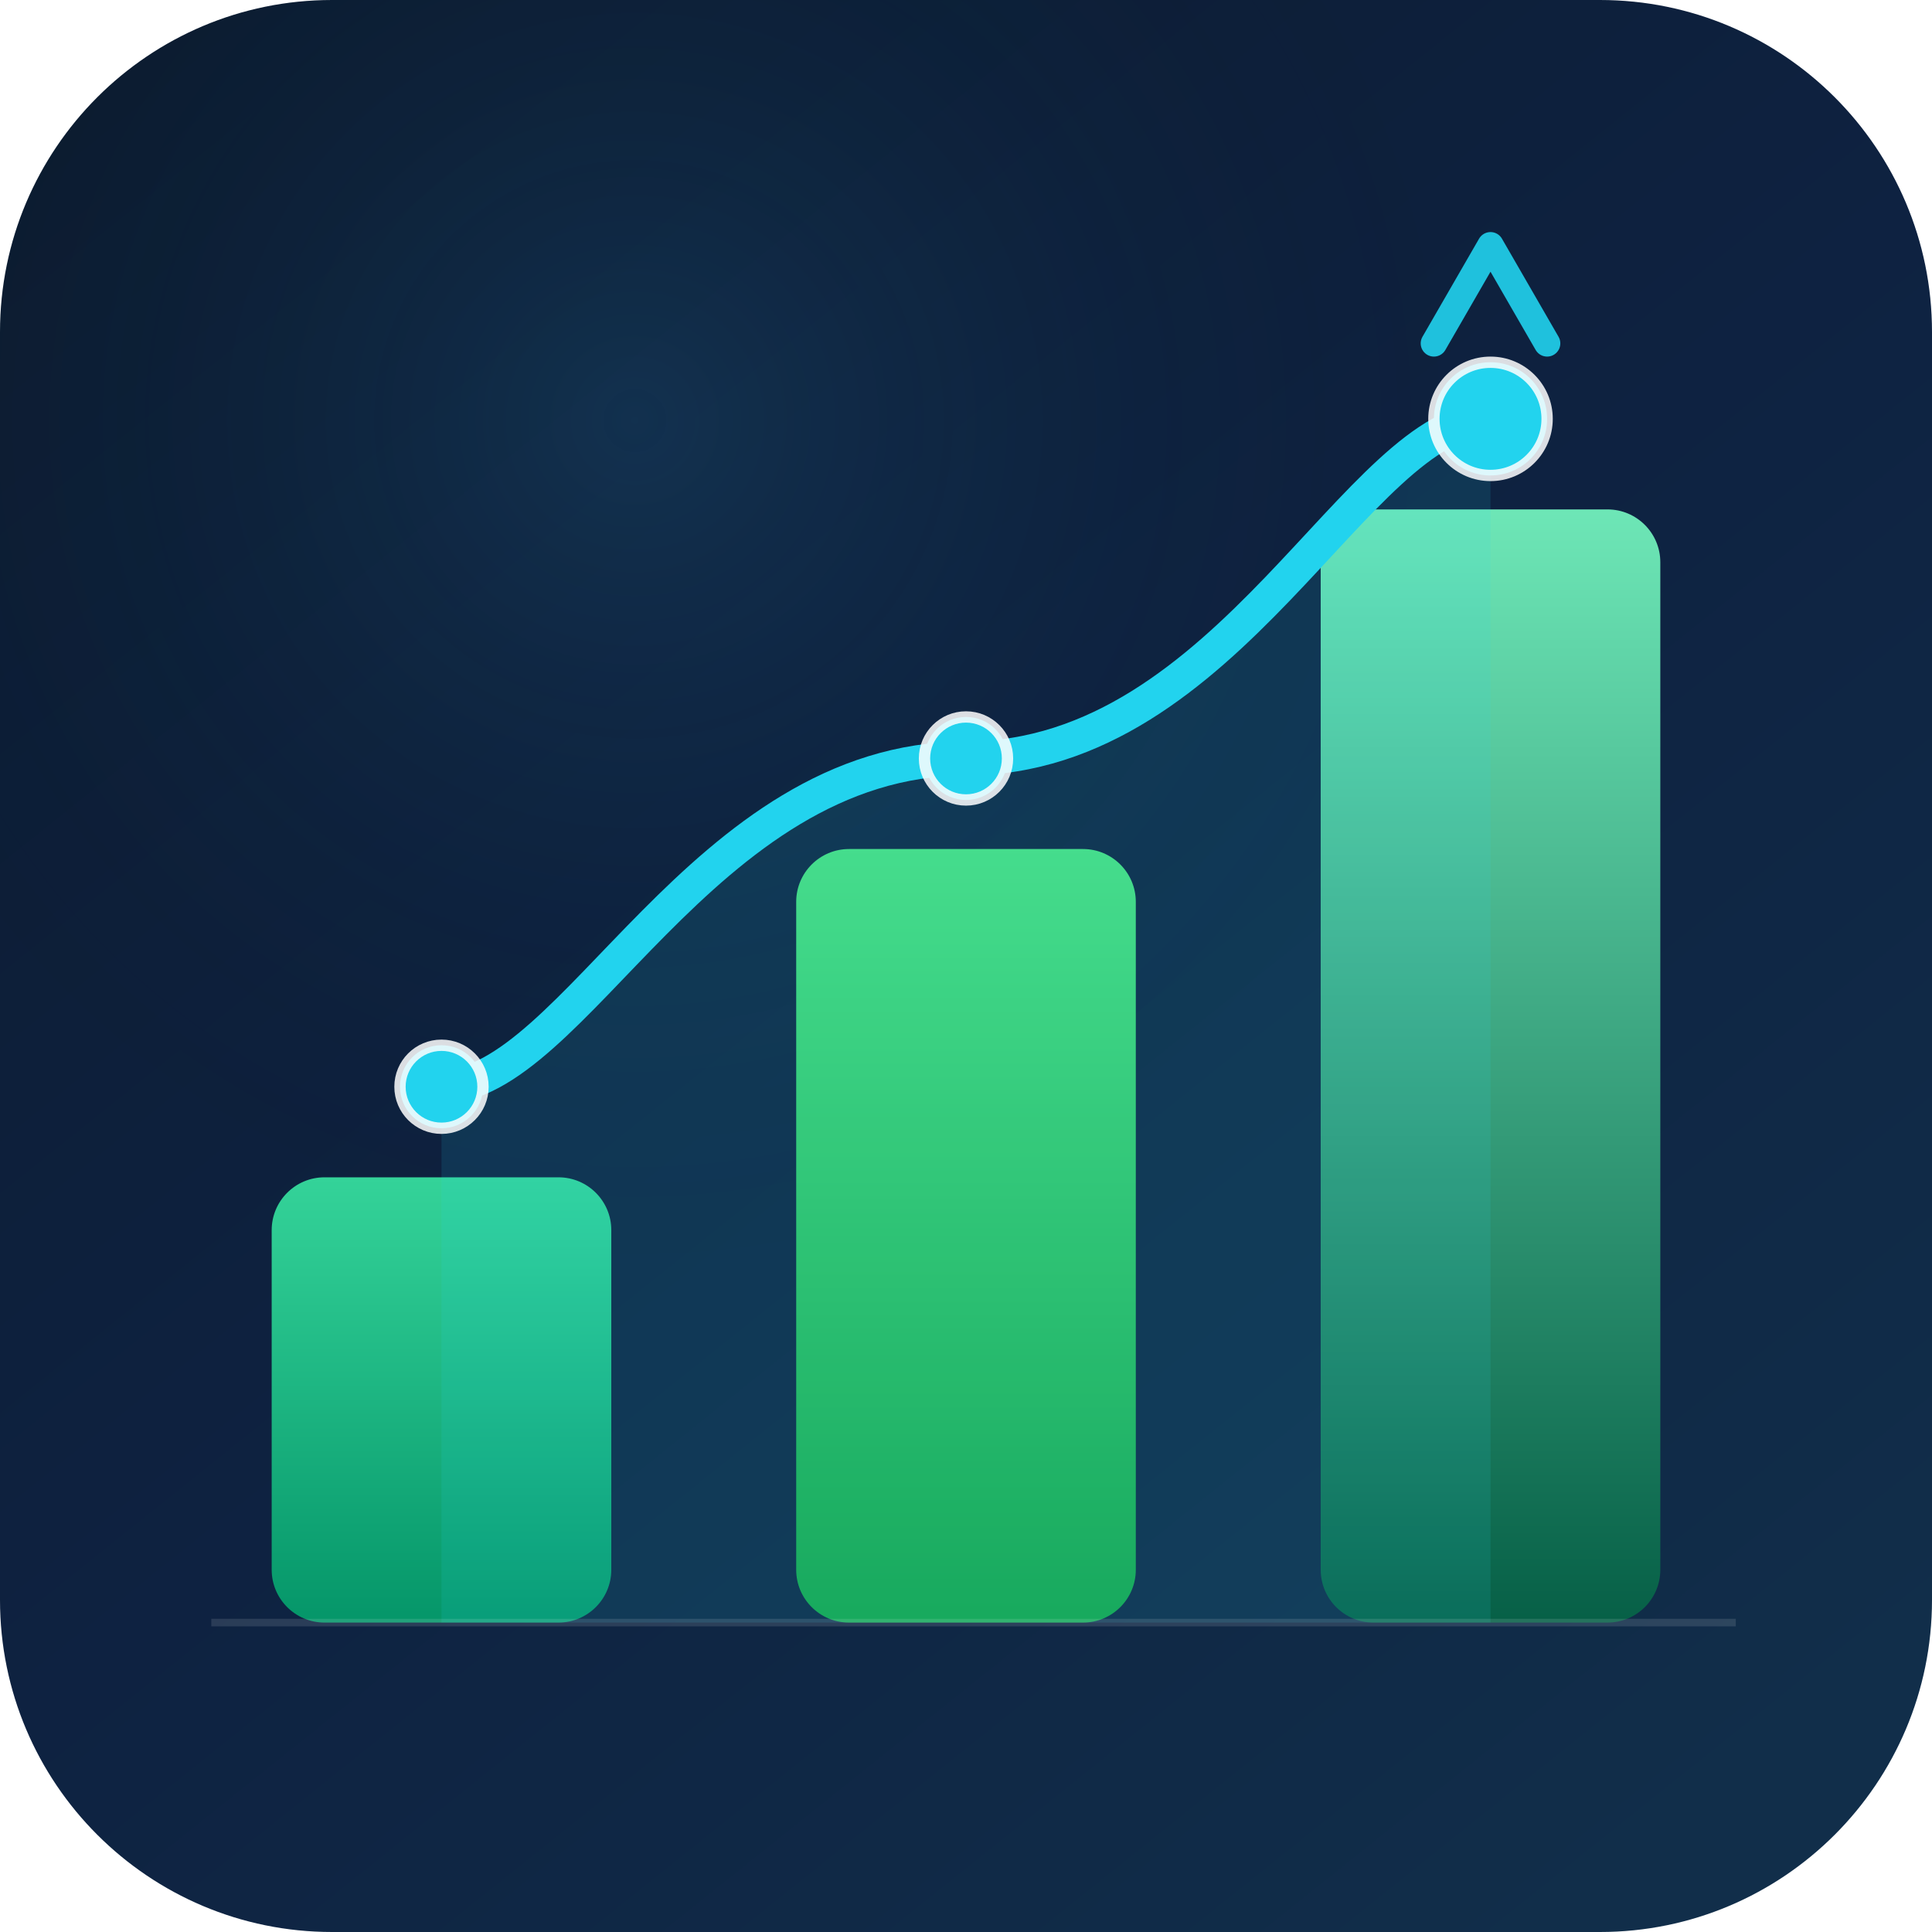
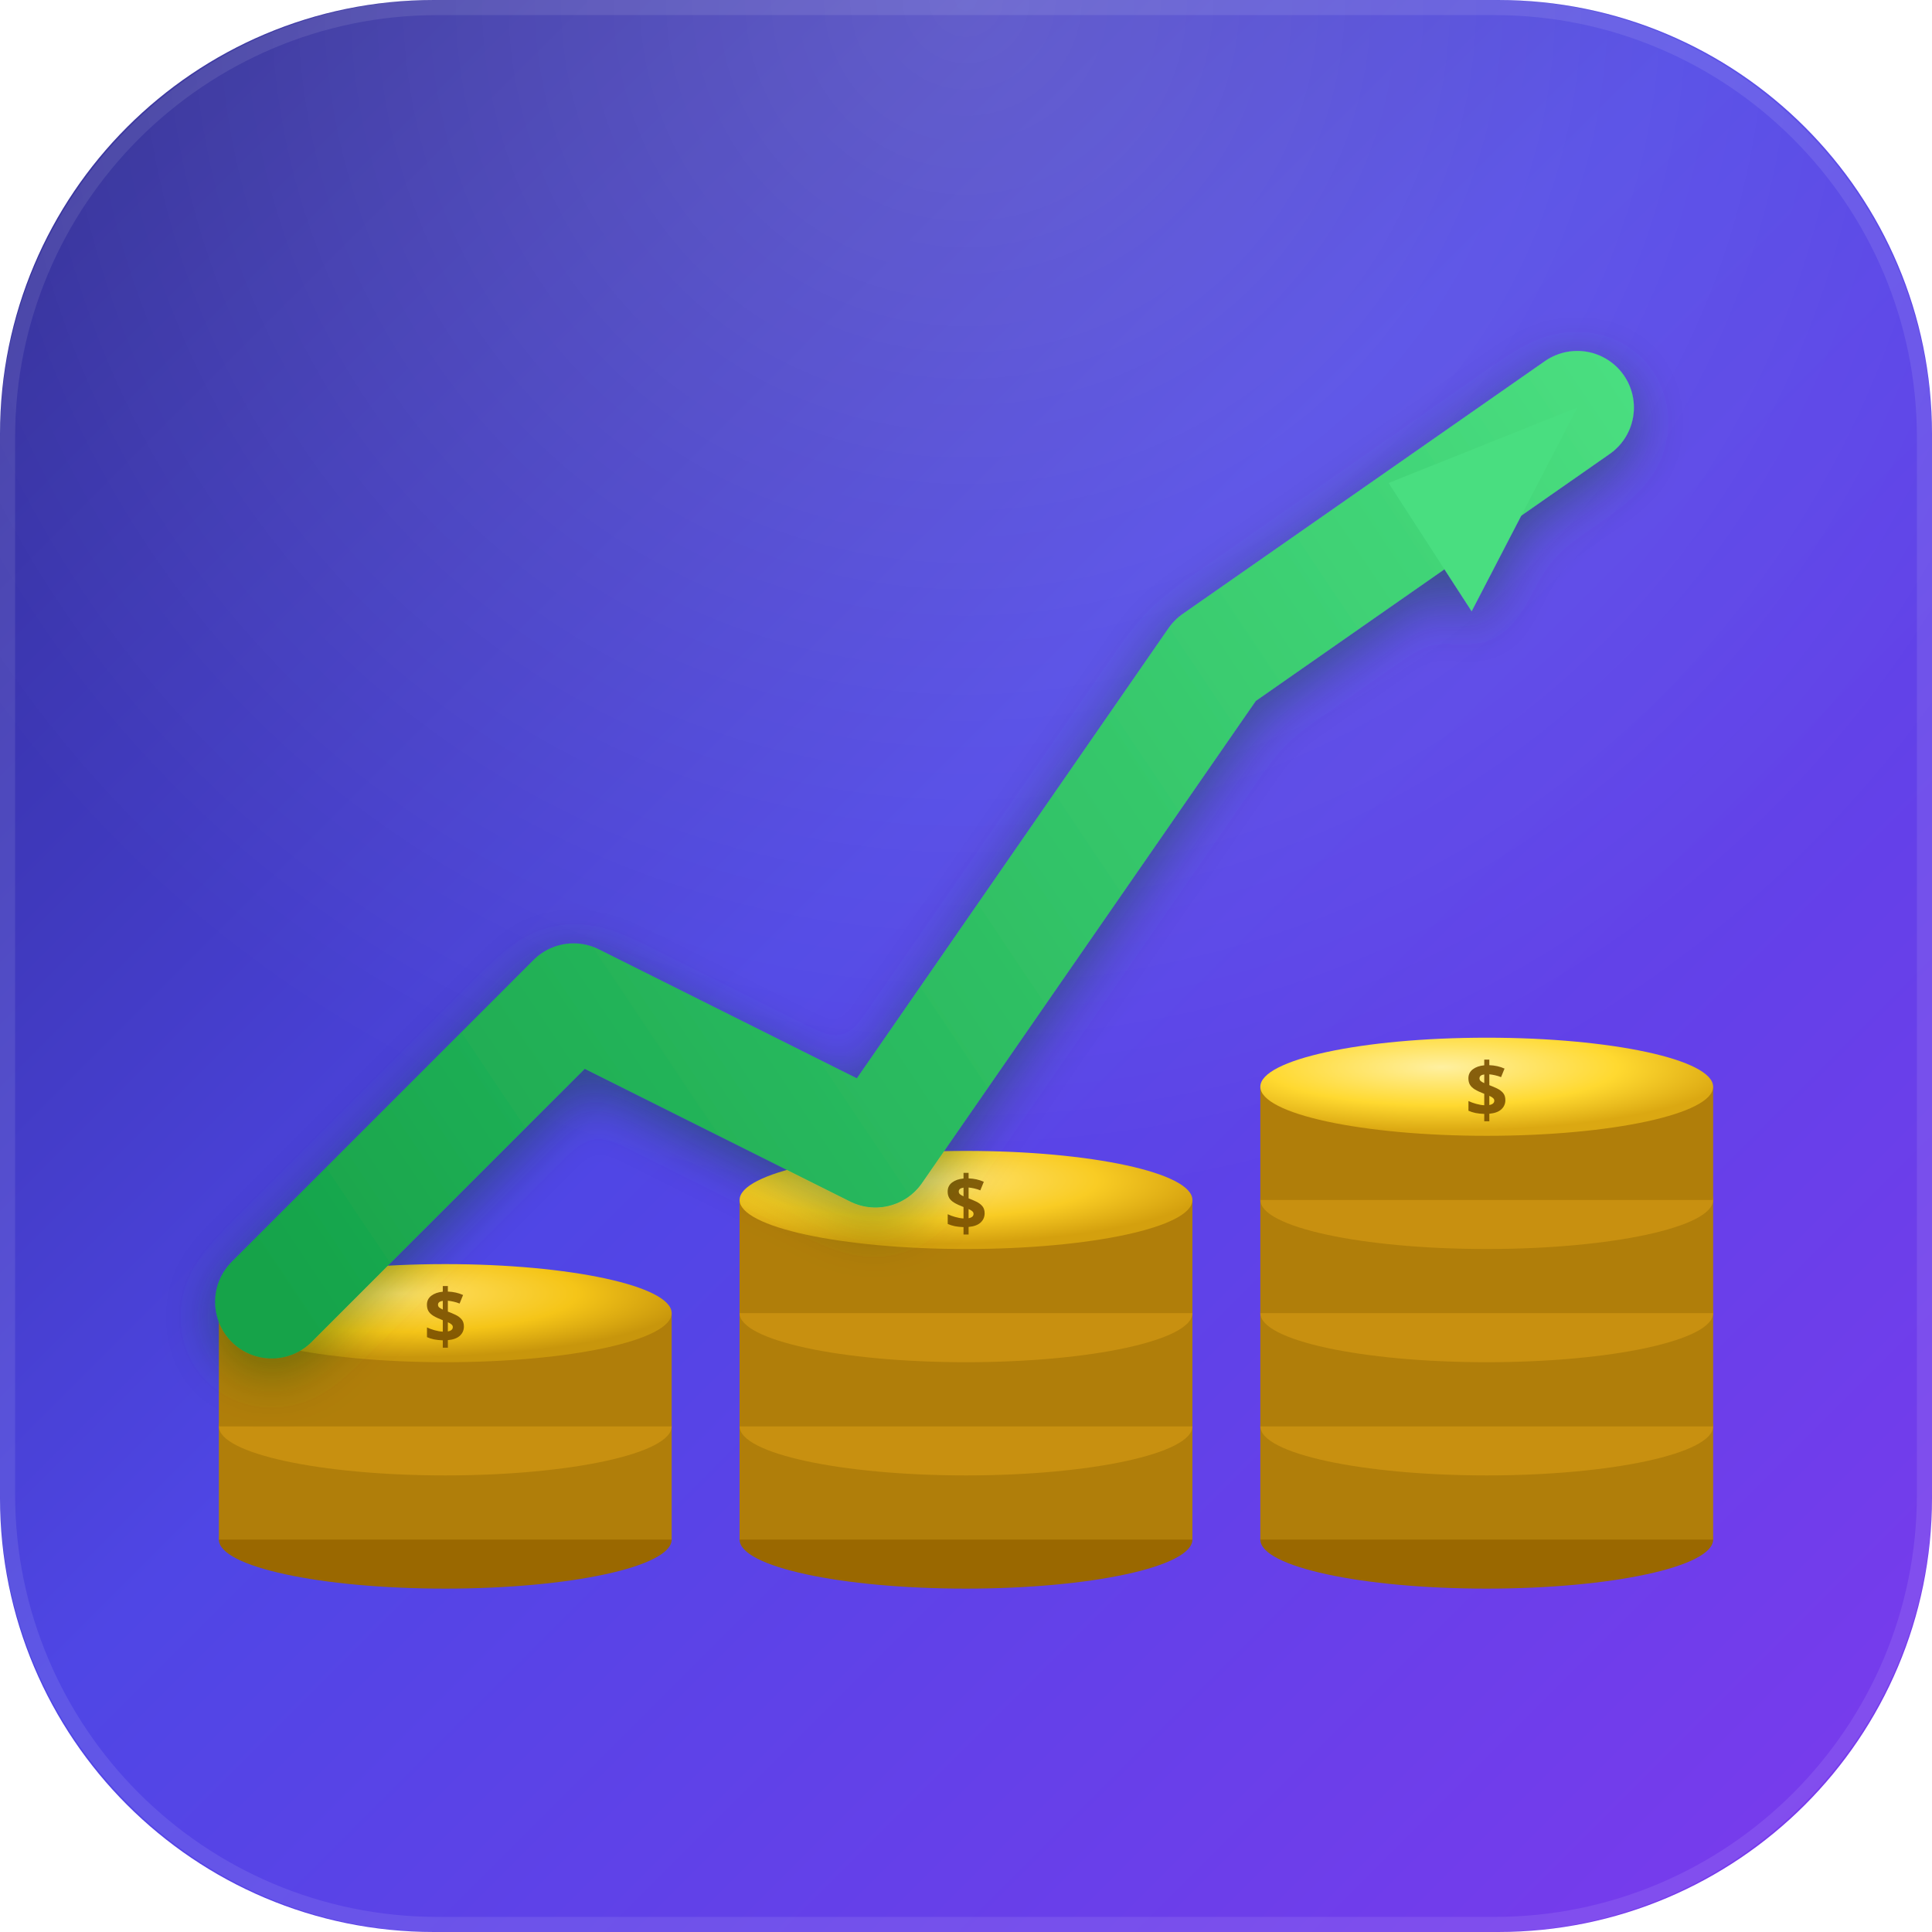
- <svg xmlns="http://www.w3.org/2000/svg" viewBox="0 0 512 512">
+ <svg xmlns="http://www.w3.org/2000/svg" viewBox="0 0 512 512" width="512" height="512">
  <defs>
-     <linearGradient id="bg" x1="0" y1="0" x2="0.8" y2="1">
-       <stop offset="0%" stop-color="#0b1a2e" />
-       <stop offset="55%" stop-color="#0e2241" />
-       <stop offset="100%" stop-color="#112e4a" />
+     <linearGradient id="bg" x1="0" y1="0" x2="512" y2="512" gradientUnits="userSpaceOnUse">
+       <stop offset="0%" stop-color="#2D2A8E" />
+       <stop offset="45%" stop-color="#4F46E5" />
+       <stop offset="100%" stop-color="#7C3AED" />
    </linearGradient>
-     <radialGradient id="glow" cx="33%" cy="22%" r="45%">
-       <stop offset="0%" stop-color="rgba(56,189,248,0.12)" />
-       <stop offset="100%" stop-color="rgba(0,0,0,0)" />
+     <radialGradient id="topGlow" cx="256" cy="0" r="320" gradientUnits="userSpaceOnUse">
+       <stop offset="0%" stop-color="rgba(255,255,255,0.18)" />
+       <stop offset="100%" stop-color="rgba(255,255,255,0)" />
    </radialGradient>
-     <linearGradient id="b1" x1="0" y1="0" x2="0" y2="1">
-       <stop offset="0%" stop-color="#34d399" />
-       <stop offset="100%" stop-color="#059669" />
+     <radialGradient id="coin1" cx="40%" cy="30%" r="65%">
+       <stop offset="0%" stop-color="#FFE066" />
+       <stop offset="60%" stop-color="#F5C518" />
+       <stop offset="100%" stop-color="#C8960C" />
+     </radialGradient>
+     <radialGradient id="coin2" cx="40%" cy="30%" r="65%">
+       <stop offset="0%" stop-color="#FFE57A" />
+       <stop offset="60%" stop-color="#F9CC24" />
+       <stop offset="100%" stop-color="#D4A00E" />
+     </radialGradient>
+     <radialGradient id="coin3" cx="40%" cy="30%" r="65%">
+       <stop offset="0%" stop-color="#FFF0A0" />
+       <stop offset="60%" stop-color="#FFD930" />
+       <stop offset="100%" stop-color="#DBA812" />
+     </radialGradient>
+     <linearGradient id="edgeDark" x1="0" y1="0" x2="0" y2="1">
+       <stop offset="0%" stop-color="#D4900A" />
+       <stop offset="100%" stop-color="#A0700A" />
    </linearGradient>
-     <linearGradient id="b2" x1="0" y1="0" x2="0" y2="1">
-       <stop offset="0%" stop-color="#4ade80" />
-       <stop offset="100%" stop-color="#16a34a" />
+     <linearGradient id="arrowGrad" x1="72" y1="340" x2="430" y2="100" gradientUnits="userSpaceOnUse">
+       <stop offset="0%" stop-color="#16a34a" />
+       <stop offset="100%" stop-color="#4ade80" />
    </linearGradient>
-     <linearGradient id="b3" x1="0" y1="0" x2="0" y2="1">
-       <stop offset="0%" stop-color="#6ee7b7" />
-       <stop offset="100%" stop-color="#065f46" />
-     </linearGradient>
+     <clipPath id="iconClip">
+       <rect width="512" height="512" rx="115" ry="115" />
+     </clipPath>
+     <filter id="arrowShadow" x="-15%" y="-15%" width="130%" height="130%">
+       <feDropShadow dx="0" dy="4" stdDeviation="7" flood-color="rgba(0,80,0,0.40)" />
+     </filter>
  </defs>
-   <rect width="512" height="512" rx="88" fill="url(#bg)" />
-   <rect width="512" height="512" rx="88" fill="url(#glow)" />
-   <rect x="72" y="312" width="90" height="118" rx="14" fill="url(#b1)" />
-   <rect x="211" y="225" width="90" height="205" rx="14" fill="url(#b2)" />
-   <rect x="350" y="135" width="90" height="295" rx="14" fill="url(#b3)" />
-   <path d="M117 288 C152 288 186 201 256 201 C326 201 360 111 395 111 L395 430 L117 430 Z" fill="rgba(34,211,238,0.12)" />
-   <path d="M117 288 C152 288 186 201 256 201 C326 201 360 111 395 111" stroke="#22d3ee" stroke-width="9" fill="none" stroke-linecap="round" stroke-linejoin="round" />
-   <circle cx="117" cy="288" r="11" fill="#22d3ee" stroke="rgba(255,255,255,0.85)" stroke-width="3" />
-   <circle cx="256" cy="201" r="11" fill="#22d3ee" stroke="rgba(255,255,255,0.85)" stroke-width="3" />
-   <circle cx="395" cy="111" r="15" fill="#22d3ee" stroke="rgba(255,255,255,0.85)" stroke-width="3" />
-   <polyline points="380,91 395,65 410,91" stroke="rgba(34,211,238,0.9)" stroke-width="7" fill="none" stroke-linecap="round" stroke-linejoin="round" />
-   <line x1="56" y1="430" x2="460" y2="430" stroke="rgba(255,255,255,0.12)" stroke-width="2" />
+   <rect width="512" height="512" rx="115" ry="115" fill="url(#bg)" />
+   <rect width="512" height="512" rx="115" ry="115" fill="url(#topGlow)" />
+   <g clip-path="url(#iconClip)">
+     <ellipse cx="118" cy="408" rx="60" ry="13" fill="#9A6800" />
+     <rect x="58" y="378" width="120" height="30" fill="#B07E0A" />
+     <ellipse cx="118" cy="378" rx="60" ry="13" fill="#C89010" />
+     <rect x="58" y="348" width="120" height="30" fill="#B07E0A" />
+     <ellipse cx="118" cy="348" rx="60" ry="13" fill="url(#coin1)" />
+     <text x="118" y="356" text-anchor="middle" font-family="Arial Black,sans-serif" font-size="20" font-weight="900" fill="#7A5000" opacity="0.90">$</text>
+     <ellipse cx="256" cy="408" rx="60" ry="13" fill="#9A6800" />
+     <rect x="196" y="378" width="120" height="30" fill="#B07E0A" />
+     <ellipse cx="256" cy="378" rx="60" ry="13" fill="#C89010" />
+     <rect x="196" y="348" width="120" height="30" fill="#B07E0A" />
+     <ellipse cx="256" cy="348" rx="60" ry="13" fill="#C89010" />
+     <rect x="196" y="318" width="120" height="30" fill="#B07E0A" />
+     <ellipse cx="256" cy="318" rx="60" ry="13" fill="url(#coin2)" />
+     <text x="256" y="326" text-anchor="middle" font-family="Arial Black,sans-serif" font-size="20" font-weight="900" fill="#7A5000" opacity="0.90">$</text>
+     <ellipse cx="394" cy="408" rx="60" ry="13" fill="#9A6800" />
+     <rect x="334" y="378" width="120" height="30" fill="#B07E0A" />
+     <ellipse cx="394" cy="378" rx="60" ry="13" fill="#C89010" />
+     <rect x="334" y="348" width="120" height="30" fill="#B07E0A" />
+     <ellipse cx="394" cy="348" rx="60" ry="13" fill="#C89010" />
+     <rect x="334" y="318" width="120" height="30" fill="#B07E0A" />
+     <ellipse cx="394" cy="318" rx="60" ry="13" fill="#C89010" />
+     <rect x="334" y="288" width="120" height="30" fill="#B07E0A" />
+     <ellipse cx="394" cy="288" rx="60" ry="13" fill="url(#coin3)" />
+     <text x="394" y="296" text-anchor="middle" font-family="Arial Black,sans-serif" font-size="20" font-weight="900" fill="#7A5000" opacity="0.90">$</text>
+     <g filter="url(#arrowShadow)">
+       <polyline points="72,345 152,265 232,305 322,175 418,108" fill="none" stroke="url(#arrowGrad)" stroke-width="30" stroke-linecap="round" stroke-linejoin="round" />
+       <polygon points="418,108 368,128 390,162" fill="#4ade80" />
+     </g>
+   </g>
+   <rect x="2" y="2" width="508" height="508" rx="114" ry="114" fill="none" stroke="rgba(255,255,255,0.09)" stroke-width="4" />
</svg>
